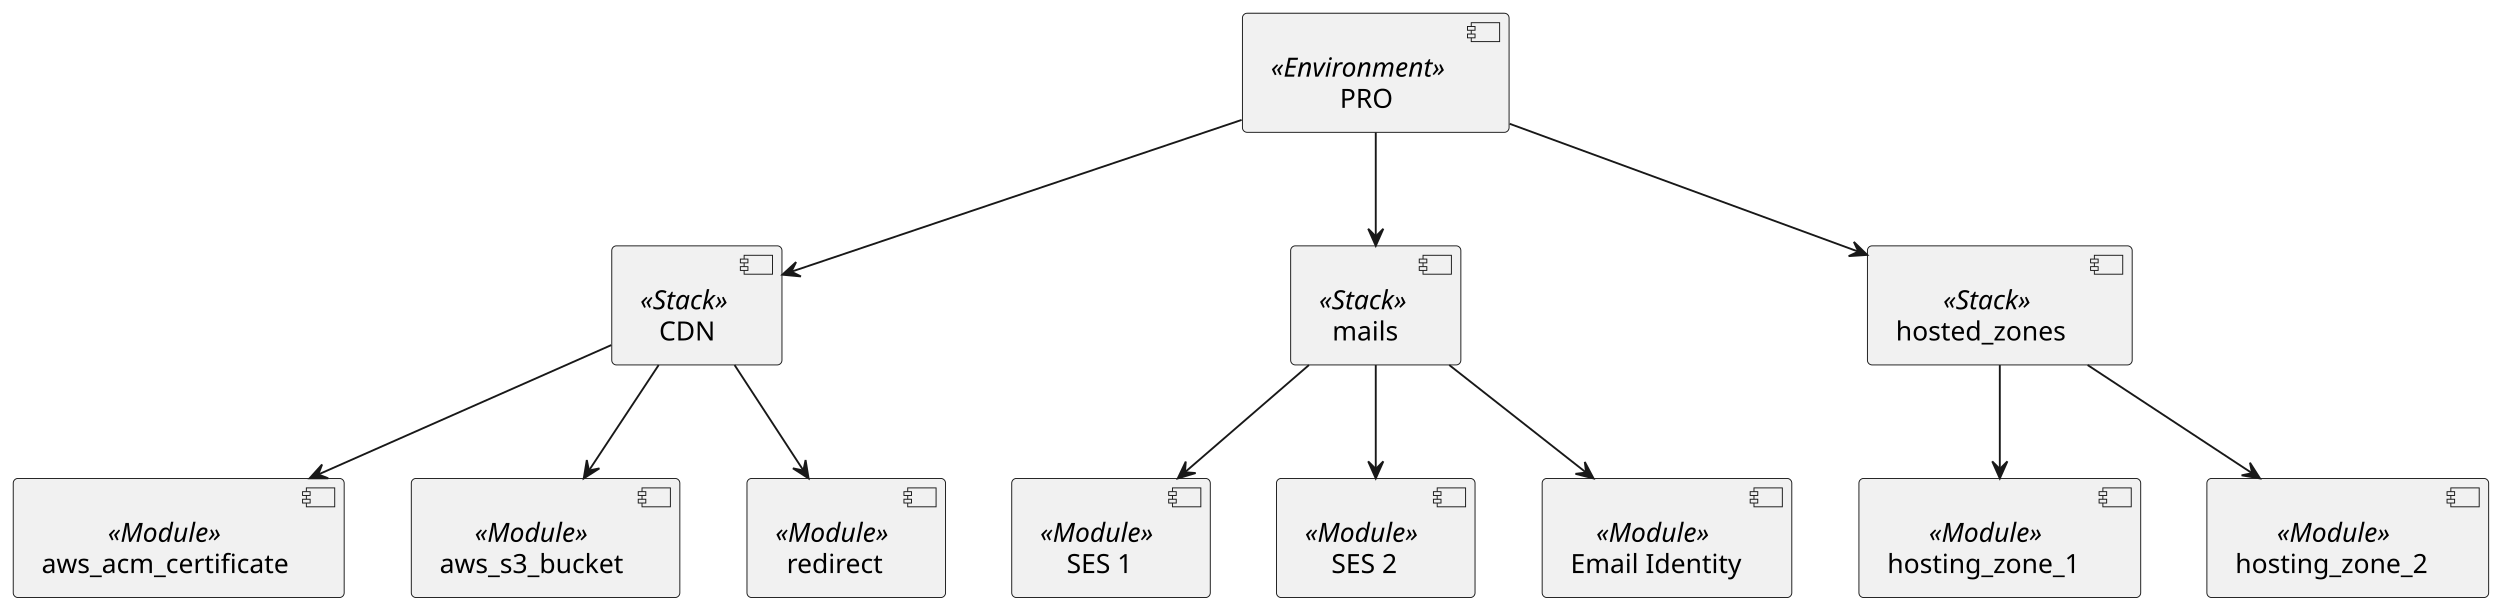
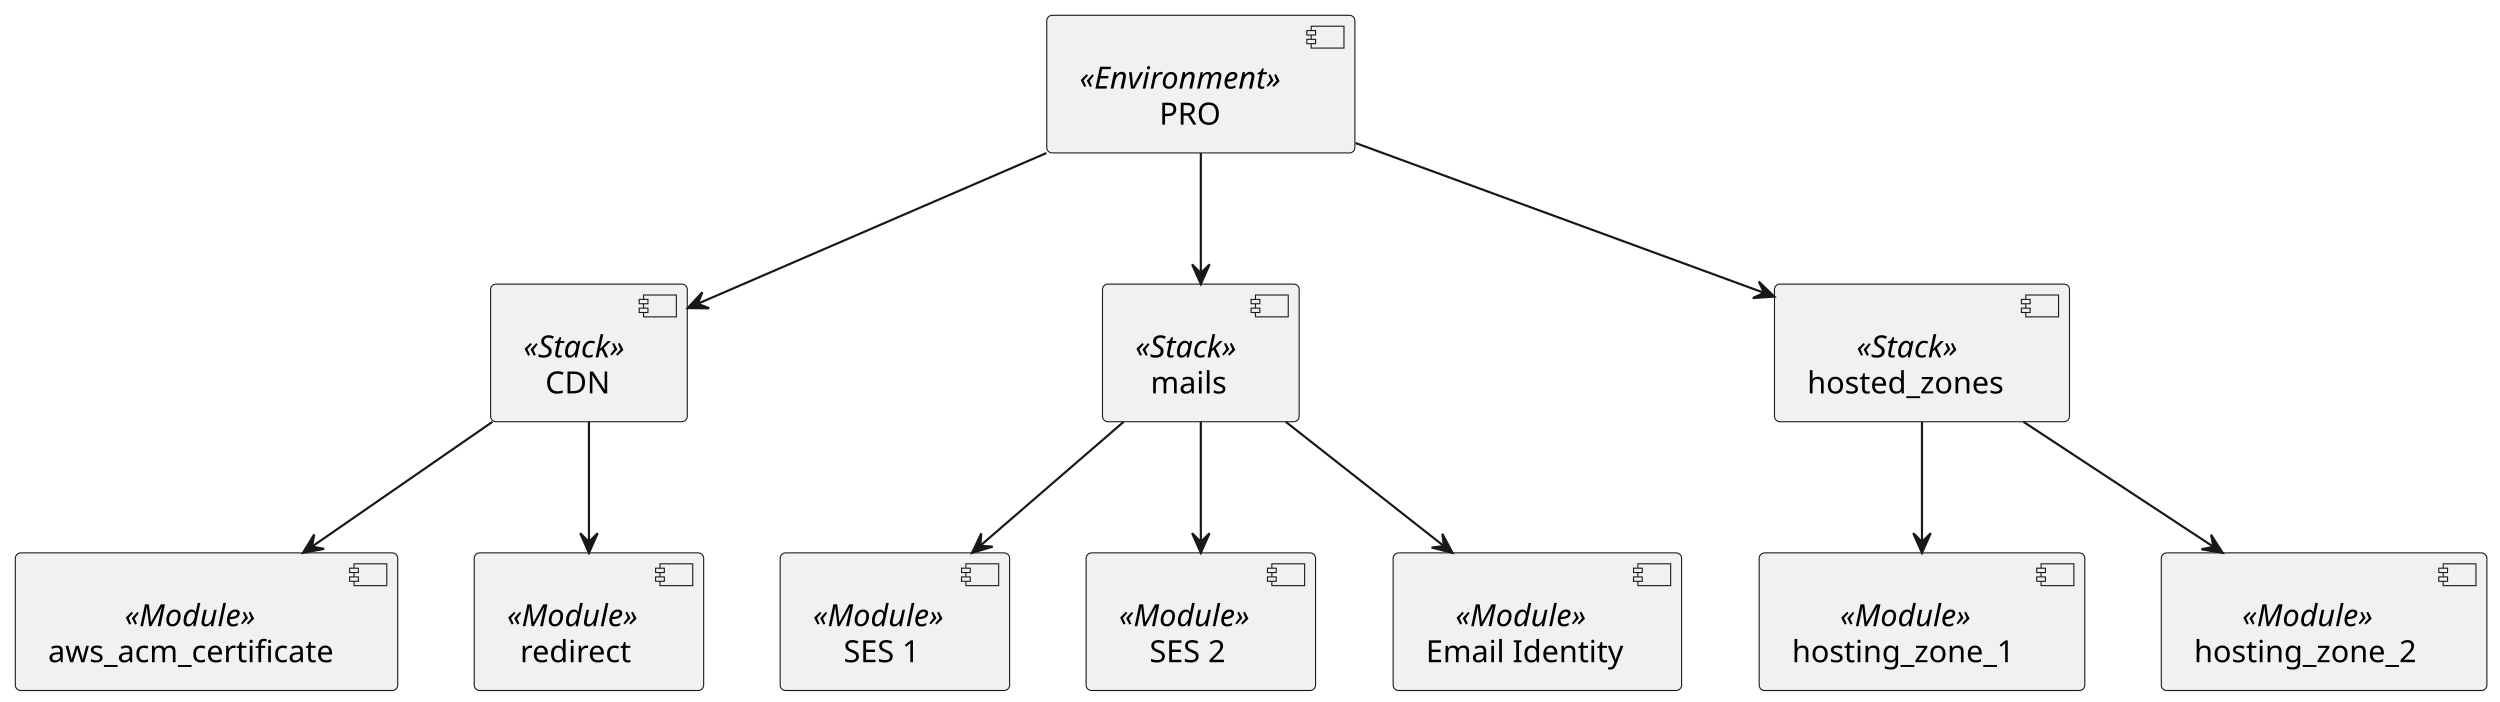
- <svg xmlns="http://www.w3.org/2000/svg" contentStyleType="text/css" height="321px" preserveAspectRatio="none" style="width:1322px;height:321px;background:#FFFFFF;" version="1.1" viewBox="0 0 1322 321" width="1322px" zoomAndPan="magnify">
+ <svg xmlns="http://www.w3.org/2000/svg" contentStyleType="text/css" height="321px" preserveAspectRatio="none" style="width:1144px;height:321px;background:#FFFFFF;" version="1.1" viewBox="0 0 1144 321" width="1144px" zoomAndPan="magnify">
  <defs />
  <g>
    <g id="elem_pro">
-       <rect fill="#F1F1F1" height="62.977" rx="2.5" ry="2.5" style="stroke:#181818;stroke-width:0.5;" width="141" x="657" y="7" />
-       <rect fill="#F1F1F1" height="10" style="stroke:#181818;stroke-width:0.5;" width="15" x="778" y="12" />
-       <rect fill="#F1F1F1" height="2" style="stroke:#181818;stroke-width:0.5;" width="4" x="776" y="14" />
-       <rect fill="#F1F1F1" height="2" style="stroke:#181818;stroke-width:0.5;" width="4" x="776" y="18" />
-       <text fill="#000000" font-family="sans-serif" font-size="14" font-style="italic" lengthAdjust="spacing" textLength="101" x="672" y="40.535">«Environment»</text>
-       <text fill="#000000" font-family="sans-serif" font-size="14" lengthAdjust="spacing" textLength="28" x="708.5" y="57.023">PRO</text>
+       <rect fill="#F1F1F1" height="62.977" rx="2.5" ry="2.5" style="stroke:#181818;stroke-width:0.5;" width="141" x="479" y="7" />
+       <rect fill="#F1F1F1" height="10" style="stroke:#181818;stroke-width:0.5;" width="15" x="600" y="12" />
+       <rect fill="#F1F1F1" height="2" style="stroke:#181818;stroke-width:0.5;" width="4" x="598" y="14" />
+       <rect fill="#F1F1F1" height="2" style="stroke:#181818;stroke-width:0.5;" width="4" x="598" y="18" />
+       <text fill="#000000" font-family="sans-serif" font-size="14" font-style="italic" lengthAdjust="spacing" textLength="101" x="494" y="40.535">«Environment»</text>
+       <text fill="#000000" font-family="sans-serif" font-size="14" lengthAdjust="spacing" textLength="28" x="530.5" y="57.023">PRO</text>
    </g>
    <g id="elem_cdn">
-       <rect fill="#F1F1F1" height="62.977" rx="2.5" ry="2.5" style="stroke:#181818;stroke-width:0.5;" width="90" x="323.5" y="130" />
-       <rect fill="#F1F1F1" height="10" style="stroke:#181818;stroke-width:0.5;" width="15" x="393.5" y="135" />
-       <rect fill="#F1F1F1" height="2" style="stroke:#181818;stroke-width:0.5;" width="4" x="391.5" y="137" />
-       <rect fill="#F1F1F1" height="2" style="stroke:#181818;stroke-width:0.5;" width="4" x="391.5" y="141" />
-       <text fill="#000000" font-family="sans-serif" font-size="14" font-style="italic" lengthAdjust="spacing" textLength="50" x="338.5" y="163.535">«Stack»</text>
-       <text fill="#000000" font-family="sans-serif" font-size="14" lengthAdjust="spacing" textLength="30" x="348.5" y="180.023">CDN</text>
+       <rect fill="#F1F1F1" height="62.977" rx="2.5" ry="2.5" style="stroke:#181818;stroke-width:0.5;" width="90" x="224.5" y="130" />
+       <rect fill="#F1F1F1" height="10" style="stroke:#181818;stroke-width:0.5;" width="15" x="294.5" y="135" />
+       <rect fill="#F1F1F1" height="2" style="stroke:#181818;stroke-width:0.5;" width="4" x="292.5" y="137" />
+       <rect fill="#F1F1F1" height="2" style="stroke:#181818;stroke-width:0.5;" width="4" x="292.5" y="141" />
+       <text fill="#000000" font-family="sans-serif" font-size="14" font-style="italic" lengthAdjust="spacing" textLength="50" x="239.5" y="163.535">«Stack»</text>
+       <text fill="#000000" font-family="sans-serif" font-size="14" lengthAdjust="spacing" textLength="30" x="249.5" y="180.023">CDN</text>
    </g>
    <g id="elem_mails">
-       <rect fill="#F1F1F1" height="62.977" rx="2.5" ry="2.5" style="stroke:#181818;stroke-width:0.5;" width="90" x="682.5" y="130" />
-       <rect fill="#F1F1F1" height="10" style="stroke:#181818;stroke-width:0.5;" width="15" x="752.5" y="135" />
-       <rect fill="#F1F1F1" height="2" style="stroke:#181818;stroke-width:0.5;" width="4" x="750.5" y="137" />
-       <rect fill="#F1F1F1" height="2" style="stroke:#181818;stroke-width:0.5;" width="4" x="750.5" y="141" />
-       <text fill="#000000" font-family="sans-serif" font-size="14" font-style="italic" lengthAdjust="spacing" textLength="50" x="697.5" y="163.535">«Stack»</text>
-       <text fill="#000000" font-family="sans-serif" font-size="14" lengthAdjust="spacing" textLength="36" x="704.5" y="180.023">mails</text>
+       <rect fill="#F1F1F1" height="62.977" rx="2.5" ry="2.5" style="stroke:#181818;stroke-width:0.5;" width="90" x="504.5" y="130" />
+       <rect fill="#F1F1F1" height="10" style="stroke:#181818;stroke-width:0.5;" width="15" x="574.5" y="135" />
+       <rect fill="#F1F1F1" height="2" style="stroke:#181818;stroke-width:0.5;" width="4" x="572.5" y="137" />
+       <rect fill="#F1F1F1" height="2" style="stroke:#181818;stroke-width:0.5;" width="4" x="572.5" y="141" />
+       <text fill="#000000" font-family="sans-serif" font-size="14" font-style="italic" lengthAdjust="spacing" textLength="50" x="519.5" y="163.535">«Stack»</text>
+       <text fill="#000000" font-family="sans-serif" font-size="14" lengthAdjust="spacing" textLength="36" x="526.5" y="180.023">mails</text>
    </g>
    <g id="elem_dns">
-       <rect fill="#F1F1F1" height="62.977" rx="2.5" ry="2.5" style="stroke:#181818;stroke-width:0.5;" width="140" x="987.5" y="130" />
-       <rect fill="#F1F1F1" height="10" style="stroke:#181818;stroke-width:0.5;" width="15" x="1107.5" y="135" />
-       <rect fill="#F1F1F1" height="2" style="stroke:#181818;stroke-width:0.5;" width="4" x="1105.5" y="137" />
-       <rect fill="#F1F1F1" height="2" style="stroke:#181818;stroke-width:0.5;" width="4" x="1105.5" y="141" />
-       <text fill="#000000" font-family="sans-serif" font-size="14" font-style="italic" lengthAdjust="spacing" textLength="50" x="1027.5" y="163.535">«Stack»</text>
-       <text fill="#000000" font-family="sans-serif" font-size="14" lengthAdjust="spacing" textLength="100" x="1002.5" y="180.023">hosted_zones</text>
+       <rect fill="#F1F1F1" height="62.977" rx="2.5" ry="2.5" style="stroke:#181818;stroke-width:0.5;" width="135" x="812" y="130" />
+       <rect fill="#F1F1F1" height="10" style="stroke:#181818;stroke-width:0.5;" width="15" x="927" y="135" />
+       <rect fill="#F1F1F1" height="2" style="stroke:#181818;stroke-width:0.5;" width="4" x="925" y="137" />
+       <rect fill="#F1F1F1" height="2" style="stroke:#181818;stroke-width:0.5;" width="4" x="925" y="141" />
+       <text fill="#000000" font-family="sans-serif" font-size="14" font-style="italic" lengthAdjust="spacing" textLength="50" x="849.5" y="163.535">«Stack»</text>
+       <text fill="#000000" font-family="sans-serif" font-size="14" lengthAdjust="spacing" textLength="95" x="827" y="180.023">hosted_zones</text>
    </g>
    <g id="elem_cert">
      <rect fill="#F1F1F1" height="62.977" rx="2.5" ry="2.5" style="stroke:#181818;stroke-width:0.5;" width="175" x="7" y="253" />
      <rect fill="#F1F1F1" height="10" style="stroke:#181818;stroke-width:0.5;" width="15" x="162" y="258" />
      <rect fill="#F1F1F1" height="2" style="stroke:#181818;stroke-width:0.5;" width="4" x="160" y="260" />
      <rect fill="#F1F1F1" height="2" style="stroke:#181818;stroke-width:0.5;" width="4" x="160" y="264" />
      <text fill="#000000" font-family="sans-serif" font-size="14" font-style="italic" lengthAdjust="spacing" textLength="65" x="57" y="286.535">«Module»</text>
      <text fill="#000000" font-family="sans-serif" font-size="14" lengthAdjust="spacing" textLength="135" x="22" y="303.023">aws_acm_certificate</text>
    </g>
-     <g id="elem_s3">
-       <rect fill="#F1F1F1" height="62.977" rx="2.5" ry="2.5" style="stroke:#181818;stroke-width:0.5;" width="142" x="217.5" y="253" />
-       <rect fill="#F1F1F1" height="10" style="stroke:#181818;stroke-width:0.5;" width="15" x="339.5" y="258" />
-       <rect fill="#F1F1F1" height="2" style="stroke:#181818;stroke-width:0.5;" width="4" x="337.5" y="260" />
-       <rect fill="#F1F1F1" height="2" style="stroke:#181818;stroke-width:0.5;" width="4" x="337.5" y="264" />
-       <text fill="#000000" font-family="sans-serif" font-size="14" font-style="italic" lengthAdjust="spacing" textLength="65" x="251" y="286.535">«Module»</text>
-       <text fill="#000000" font-family="sans-serif" font-size="14" lengthAdjust="spacing" textLength="102" x="232.5" y="303.023">aws_s3_bucket</text>
-     </g>
    <g id="elem_redirect">
-       <rect fill="#F1F1F1" height="62.977" rx="2.5" ry="2.5" style="stroke:#181818;stroke-width:0.5;" width="105" x="395" y="253" />
-       <rect fill="#F1F1F1" height="10" style="stroke:#181818;stroke-width:0.5;" width="15" x="480" y="258" />
-       <rect fill="#F1F1F1" height="2" style="stroke:#181818;stroke-width:0.5;" width="4" x="478" y="260" />
-       <rect fill="#F1F1F1" height="2" style="stroke:#181818;stroke-width:0.5;" width="4" x="478" y="264" />
-       <text fill="#000000" font-family="sans-serif" font-size="14" font-style="italic" lengthAdjust="spacing" textLength="65" x="410" y="286.535">«Module»</text>
-       <text fill="#000000" font-family="sans-serif" font-size="14" lengthAdjust="spacing" textLength="53" x="416" y="303.023">redirect</text>
+       <rect fill="#F1F1F1" height="62.977" rx="2.5" ry="2.5" style="stroke:#181818;stroke-width:0.5;" width="105" x="217" y="253" />
+       <rect fill="#F1F1F1" height="10" style="stroke:#181818;stroke-width:0.5;" width="15" x="302" y="258" />
+       <rect fill="#F1F1F1" height="2" style="stroke:#181818;stroke-width:0.5;" width="4" x="300" y="260" />
+       <rect fill="#F1F1F1" height="2" style="stroke:#181818;stroke-width:0.5;" width="4" x="300" y="264" />
+       <text fill="#000000" font-family="sans-serif" font-size="14" font-style="italic" lengthAdjust="spacing" textLength="65" x="232" y="286.535">«Module»</text>
+       <text fill="#000000" font-family="sans-serif" font-size="14" lengthAdjust="spacing" textLength="53" x="238" y="303.023">redirect</text>
    </g>
    <g id="elem_ses1">
-       <rect fill="#F1F1F1" height="62.977" rx="2.5" ry="2.5" style="stroke:#181818;stroke-width:0.5;" width="105" x="535" y="253" />
-       <rect fill="#F1F1F1" height="10" style="stroke:#181818;stroke-width:0.5;" width="15" x="620" y="258" />
-       <rect fill="#F1F1F1" height="2" style="stroke:#181818;stroke-width:0.5;" width="4" x="618" y="260" />
-       <rect fill="#F1F1F1" height="2" style="stroke:#181818;stroke-width:0.5;" width="4" x="618" y="264" />
-       <text fill="#000000" font-family="sans-serif" font-size="14" font-style="italic" lengthAdjust="spacing" textLength="65" x="550" y="286.535">«Module»</text>
-       <text fill="#000000" font-family="sans-serif" font-size="14" lengthAdjust="spacing" textLength="37" x="564" y="303.023">SES 1</text>
+       <rect fill="#F1F1F1" height="62.977" rx="2.5" ry="2.5" style="stroke:#181818;stroke-width:0.5;" width="105" x="357" y="253" />
+       <rect fill="#F1F1F1" height="10" style="stroke:#181818;stroke-width:0.5;" width="15" x="442" y="258" />
+       <rect fill="#F1F1F1" height="2" style="stroke:#181818;stroke-width:0.5;" width="4" x="440" y="260" />
+       <rect fill="#F1F1F1" height="2" style="stroke:#181818;stroke-width:0.5;" width="4" x="440" y="264" />
+       <text fill="#000000" font-family="sans-serif" font-size="14" font-style="italic" lengthAdjust="spacing" textLength="65" x="372" y="286.535">«Module»</text>
+       <text fill="#000000" font-family="sans-serif" font-size="14" lengthAdjust="spacing" textLength="37" x="386" y="303.023">SES 1</text>
    </g>
    <g id="elem_ses2">
-       <rect fill="#F1F1F1" height="62.977" rx="2.5" ry="2.5" style="stroke:#181818;stroke-width:0.5;" width="105" x="675" y="253" />
-       <rect fill="#F1F1F1" height="10" style="stroke:#181818;stroke-width:0.5;" width="15" x="760" y="258" />
-       <rect fill="#F1F1F1" height="2" style="stroke:#181818;stroke-width:0.5;" width="4" x="758" y="260" />
-       <rect fill="#F1F1F1" height="2" style="stroke:#181818;stroke-width:0.5;" width="4" x="758" y="264" />
-       <text fill="#000000" font-family="sans-serif" font-size="14" font-style="italic" lengthAdjust="spacing" textLength="65" x="690" y="286.535">«Module»</text>
-       <text fill="#000000" font-family="sans-serif" font-size="14" lengthAdjust="spacing" textLength="37" x="704" y="303.023">SES 2</text>
+       <rect fill="#F1F1F1" height="62.977" rx="2.5" ry="2.5" style="stroke:#181818;stroke-width:0.5;" width="105" x="497" y="253" />
+       <rect fill="#F1F1F1" height="10" style="stroke:#181818;stroke-width:0.5;" width="15" x="582" y="258" />
+       <rect fill="#F1F1F1" height="2" style="stroke:#181818;stroke-width:0.5;" width="4" x="580" y="260" />
+       <rect fill="#F1F1F1" height="2" style="stroke:#181818;stroke-width:0.5;" width="4" x="580" y="264" />
+       <text fill="#000000" font-family="sans-serif" font-size="14" font-style="italic" lengthAdjust="spacing" textLength="65" x="512" y="286.535">«Module»</text>
+       <text fill="#000000" font-family="sans-serif" font-size="14" lengthAdjust="spacing" textLength="37" x="526" y="303.023">SES 2</text>
    </g>
    <g id="elem_email">
-       <rect fill="#F1F1F1" height="62.977" rx="2.5" ry="2.5" style="stroke:#181818;stroke-width:0.5;" width="132" x="815.5" y="253" />
-       <rect fill="#F1F1F1" height="10" style="stroke:#181818;stroke-width:0.5;" width="15" x="927.5" y="258" />
-       <rect fill="#F1F1F1" height="2" style="stroke:#181818;stroke-width:0.5;" width="4" x="925.5" y="260" />
-       <rect fill="#F1F1F1" height="2" style="stroke:#181818;stroke-width:0.5;" width="4" x="925.5" y="264" />
-       <text fill="#000000" font-family="sans-serif" font-size="14" font-style="italic" lengthAdjust="spacing" textLength="65" x="844" y="286.535">«Module»</text>
-       <text fill="#000000" font-family="sans-serif" font-size="14" lengthAdjust="spacing" textLength="92" x="830.5" y="303.023">Email Identity</text>
+       <rect fill="#F1F1F1" height="62.977" rx="2.5" ry="2.5" style="stroke:#181818;stroke-width:0.5;" width="132" x="637.5" y="253" />
+       <rect fill="#F1F1F1" height="10" style="stroke:#181818;stroke-width:0.5;" width="15" x="749.5" y="258" />
+       <rect fill="#F1F1F1" height="2" style="stroke:#181818;stroke-width:0.5;" width="4" x="747.5" y="260" />
+       <rect fill="#F1F1F1" height="2" style="stroke:#181818;stroke-width:0.5;" width="4" x="747.5" y="264" />
+       <text fill="#000000" font-family="sans-serif" font-size="14" font-style="italic" lengthAdjust="spacing" textLength="65" x="666" y="286.535">«Module»</text>
+       <text fill="#000000" font-family="sans-serif" font-size="14" lengthAdjust="spacing" textLength="92" x="652.5" y="303.023">Email Identity</text>
    </g>
    <g id="elem_zone1">
-       <rect fill="#F1F1F1" height="62.977" rx="2.5" ry="2.5" style="stroke:#181818;stroke-width:0.5;" width="149" x="983" y="253" />
-       <rect fill="#F1F1F1" height="10" style="stroke:#181818;stroke-width:0.5;" width="15" x="1112" y="258" />
-       <rect fill="#F1F1F1" height="2" style="stroke:#181818;stroke-width:0.5;" width="4" x="1110" y="260" />
-       <rect fill="#F1F1F1" height="2" style="stroke:#181818;stroke-width:0.5;" width="4" x="1110" y="264" />
-       <text fill="#000000" font-family="sans-serif" font-size="14" font-style="italic" lengthAdjust="spacing" textLength="65" x="1020" y="286.535">«Module»</text>
-       <text fill="#000000" font-family="sans-serif" font-size="14" lengthAdjust="spacing" textLength="109" x="998" y="303.023">hosting_zone_1</text>
+       <rect fill="#F1F1F1" height="62.977" rx="2.5" ry="2.5" style="stroke:#181818;stroke-width:0.5;" width="149" x="805" y="253" />
+       <rect fill="#F1F1F1" height="10" style="stroke:#181818;stroke-width:0.5;" width="15" x="934" y="258" />
+       <rect fill="#F1F1F1" height="2" style="stroke:#181818;stroke-width:0.5;" width="4" x="932" y="260" />
+       <rect fill="#F1F1F1" height="2" style="stroke:#181818;stroke-width:0.5;" width="4" x="932" y="264" />
+       <text fill="#000000" font-family="sans-serif" font-size="14" font-style="italic" lengthAdjust="spacing" textLength="65" x="842" y="286.535">«Module»</text>
+       <text fill="#000000" font-family="sans-serif" font-size="14" lengthAdjust="spacing" textLength="109" x="820" y="303.023">hosting_zone_1</text>
    </g>
    <g id="elem_zone2">
-       <rect fill="#F1F1F1" height="62.977" rx="2.5" ry="2.5" style="stroke:#181818;stroke-width:0.5;" width="149" x="1167" y="253" />
-       <rect fill="#F1F1F1" height="10" style="stroke:#181818;stroke-width:0.5;" width="15" x="1296" y="258" />
-       <rect fill="#F1F1F1" height="2" style="stroke:#181818;stroke-width:0.5;" width="4" x="1294" y="260" />
-       <rect fill="#F1F1F1" height="2" style="stroke:#181818;stroke-width:0.5;" width="4" x="1294" y="264" />
-       <text fill="#000000" font-family="sans-serif" font-size="14" font-style="italic" lengthAdjust="spacing" textLength="65" x="1204" y="286.535">«Module»</text>
-       <text fill="#000000" font-family="sans-serif" font-size="14" lengthAdjust="spacing" textLength="109" x="1182" y="303.023">hosting_zone_2</text>
+       <rect fill="#F1F1F1" height="62.977" rx="2.5" ry="2.5" style="stroke:#181818;stroke-width:0.5;" width="149" x="989" y="253" />
+       <rect fill="#F1F1F1" height="10" style="stroke:#181818;stroke-width:0.5;" width="15" x="1118" y="258" />
+       <rect fill="#F1F1F1" height="2" style="stroke:#181818;stroke-width:0.5;" width="4" x="1116" y="260" />
+       <rect fill="#F1F1F1" height="2" style="stroke:#181818;stroke-width:0.5;" width="4" x="1116" y="264" />
+       <text fill="#000000" font-family="sans-serif" font-size="14" font-style="italic" lengthAdjust="spacing" textLength="65" x="1026" y="286.535">«Module»</text>
+       <text fill="#000000" font-family="sans-serif" font-size="14" lengthAdjust="spacing" textLength="109" x="1004" y="303.023">hosting_zone_2</text>
    </g>
    <g id="link_pro_cdn">
-       <path d="M656.57,63.41 C586.27,87.1 480.38,122.79 418.47,143.66 " fill="none" id="pro-to-cdn" style="stroke:#181818;stroke-width:1.0;" />
-       <polygon fill="#181818" points="413.72,145.26,423.526,146.173,418.458,143.662,420.969,138.593,413.72,145.26" style="stroke:#181818;stroke-width:1.0;" />
+       <path d="M478.84,70.03 C429.14,91.51 363.83,119.74 319.46,138.91 " fill="none" id="pro-to-cdn" style="stroke:#181818;stroke-width:1.0;" />
+       <polygon fill="#181818" points="314.7,140.97,324.548,141.09,319.293,138.995,321.389,133.741,314.7,140.97" style="stroke:#181818;stroke-width:1.0;" />
    </g>
    <g id="link_cdn_cert">
-       <path d="M323.25,182.48 C281.21,201.05 217.84,229.03 168.45,250.84 " fill="none" id="cdn-to-cert" style="stroke:#181818;stroke-width:1.0;" />
-       <polygon fill="#181818" points="163.72,252.93,173.569,252.936,168.29,250.902,170.324,245.623,163.72,252.93" style="stroke:#181818;stroke-width:1.0;" />
-     </g>
-     <g id="link_cdn_s3">
-       <path d="M348.31,193.03 C337.13,209.94 323.19,231.03 311.58,248.59 " fill="none" id="cdn-to-s3" style="stroke:#181818;stroke-width:1.0;" />
-       <polygon fill="#181818" points="308.68,252.98,316.98,247.677,311.437,248.809,310.306,243.266,308.68,252.98" style="stroke:#181818;stroke-width:1.0;" />
+       <path d="M225.34,193.03 C200.26,210.37 168.83,232.11 143.06,249.92 " fill="none" id="cdn-to-cert" style="stroke:#181818;stroke-width:1.0;" />
+       <polygon fill="#181818" points="138.65,252.98,148.328,251.155,142.763,250.138,143.78,244.573,138.65,252.98" style="stroke:#181818;stroke-width:1.0;" />
    </g>
    <g id="link_cdn_redirect">
-       <path d="M388.44,193.03 C399.48,209.94 413.24,231.03 424.71,248.59 " fill="none" id="cdn-to-redirect" style="stroke:#181818;stroke-width:1.0;" />
-       <polygon fill="#181818" points="427.57,252.98,425.983,243.26,424.829,248.798,419.291,247.645,427.57,252.98" style="stroke:#181818;stroke-width:1.0;" />
+       <path d="M269.5,193.03 C269.5,209.66 269.5,230.32 269.5,247.7 " fill="none" id="cdn-to-redirect" style="stroke:#181818;stroke-width:1.0;" />
+       <polygon fill="#181818" points="269.5,252.98,273.5,243.98,269.5,247.98,265.5,243.98,269.5,252.98" style="stroke:#181818;stroke-width:1.0;" />
    </g>
    <g id="link_pro_dns">
-       <path d="M798.29,65.46 C852.52,85.34 927.18,112.71 982.44,132.98 " fill="none" id="pro-to-dns" style="stroke:#181818;stroke-width:1.0;" />
-       <polygon fill="#181818" points="987.39,134.79,980.324,127.929,982.697,133.064,977.562,135.438,987.39,134.79" style="stroke:#181818;stroke-width:1.0;" />
+       <path d="M620.29,65.46 C675.35,85.65 751.46,113.55 806.96,133.9 " fill="none" id="pro-to-dns" style="stroke:#181818;stroke-width:1.0;" />
+       <polygon fill="#181818" points="811.92,135.72,804.842,128.871,807.224,134.002,802.094,136.384,811.92,135.72" style="stroke:#181818;stroke-width:1.0;" />
    </g>
    <g id="link_dns_zone1">
-       <path d="M1057.5,193.03 C1057.5,209.66 1057.5,230.32 1057.5,247.7 " fill="none" id="dns-to-zone1" style="stroke:#181818;stroke-width:1.0;" />
-       <polygon fill="#181818" points="1057.5,252.98,1061.5,243.98,1057.5,247.98,1053.5,243.98,1057.5,252.98" style="stroke:#181818;stroke-width:1.0;" />
+       <path d="M879.5,193.03 C879.5,209.66 879.5,230.32 879.5,247.7 " fill="none" id="dns-to-zone1" style="stroke:#181818;stroke-width:1.0;" />
+       <polygon fill="#181818" points="879.5,252.98,883.5,243.98,879.5,247.98,875.5,243.98,879.5,252.98" style="stroke:#181818;stroke-width:1.0;" />
    </g>
    <g id="link_dns_zone2">
-       <path d="M1103.93,193.03 C1130.41,210.44 1163.62,232.29 1190.78,250.15 " fill="none" id="dns-to-zone2" style="stroke:#181818;stroke-width:1.0;" />
-       <polygon fill="#181818" points="1195.08,252.98,1189.777,244.68,1190.909,250.223,1185.366,251.354,1195.08,252.98" style="stroke:#181818;stroke-width:1.0;" />
+       <path d="M925.93,193.03 C952.41,210.44 985.62,232.29 1012.78,250.15 " fill="none" id="dns-to-zone2" style="stroke:#181818;stroke-width:1.0;" />
+       <polygon fill="#181818" points="1017.08,252.98,1011.777,244.68,1012.909,250.223,1007.366,251.354,1017.08,252.98" style="stroke:#181818;stroke-width:1.0;" />
    </g>
    <g id="link_pro_mails">
-       <path d="M727.5,70.03 C727.5,86.66 727.5,107.32 727.5,124.7 " fill="none" id="pro-to-mails" style="stroke:#181818;stroke-width:1.0;" />
-       <polygon fill="#181818" points="727.5,129.98,731.5,120.98,727.5,124.98,723.5,120.98,727.5,129.98" style="stroke:#181818;stroke-width:1.0;" />
+       <path d="M549.5,70.03 C549.5,86.66 549.5,107.32 549.5,124.7 " fill="none" id="pro-to-mails" style="stroke:#181818;stroke-width:1.0;" />
+       <polygon fill="#181818" points="549.5,129.98,553.5,120.98,549.5,124.98,545.5,120.98,549.5,129.98" style="stroke:#181818;stroke-width:1.0;" />
    </g>
    <g id="link_mails_ses1">
-       <path d="M692.17,193.03 C672.19,210.3 647.17,231.93 626.6,249.7 " fill="none" id="mails-to-ses1" style="stroke:#181818;stroke-width:1.0;" />
-       <polygon fill="#181818" points="622.82,252.98,632.251,250.142,626.61,249.719,627.034,244.078,622.82,252.98" style="stroke:#181818;stroke-width:1.0;" />
+       <path d="M514.17,193.03 C494.19,210.3 469.17,231.93 448.6,249.7 " fill="none" id="mails-to-ses1" style="stroke:#181818;stroke-width:1.0;" />
+       <polygon fill="#181818" points="444.82,252.98,454.251,250.142,448.61,249.719,449.034,244.078,444.82,252.98" style="stroke:#181818;stroke-width:1.0;" />
    </g>
    <g id="link_mails_ses2">
-       <path d="M727.5,193.03 C727.5,209.66 727.5,230.32 727.5,247.7 " fill="none" id="mails-to-ses2" style="stroke:#181818;stroke-width:1.0;" />
-       <polygon fill="#181818" points="727.5,252.98,731.5,243.98,727.5,247.98,723.5,243.98,727.5,252.98" style="stroke:#181818;stroke-width:1.0;" />
+       <path d="M549.5,193.03 C549.5,209.66 549.5,230.32 549.5,247.7 " fill="none" id="mails-to-ses2" style="stroke:#181818;stroke-width:1.0;" />
+       <polygon fill="#181818" points="549.5,252.98,553.5,243.98,549.5,247.98,545.5,243.98,549.5,252.98" style="stroke:#181818;stroke-width:1.0;" />
    </g>
    <g id="link_mails_email">
-       <path d="M766.36,193.03 C788.34,210.3 815.86,231.93 838.49,249.7 " fill="none" id="mails-to-email" style="stroke:#181818;stroke-width:1.0;" />
-       <polygon fill="#181818" points="842.65,252.98,838.043,244.275,838.718,249.892,833.101,250.566,842.65,252.98" style="stroke:#181818;stroke-width:1.0;" />
+       <path d="M588.36,193.03 C610.34,210.3 637.86,231.93 660.49,249.7 " fill="none" id="mails-to-email" style="stroke:#181818;stroke-width:1.0;" />
+       <polygon fill="#181818" points="664.65,252.98,660.043,244.275,660.718,249.892,655.101,250.566,664.65,252.98" style="stroke:#181818;stroke-width:1.0;" />
    </g>
  </g>
</svg>
